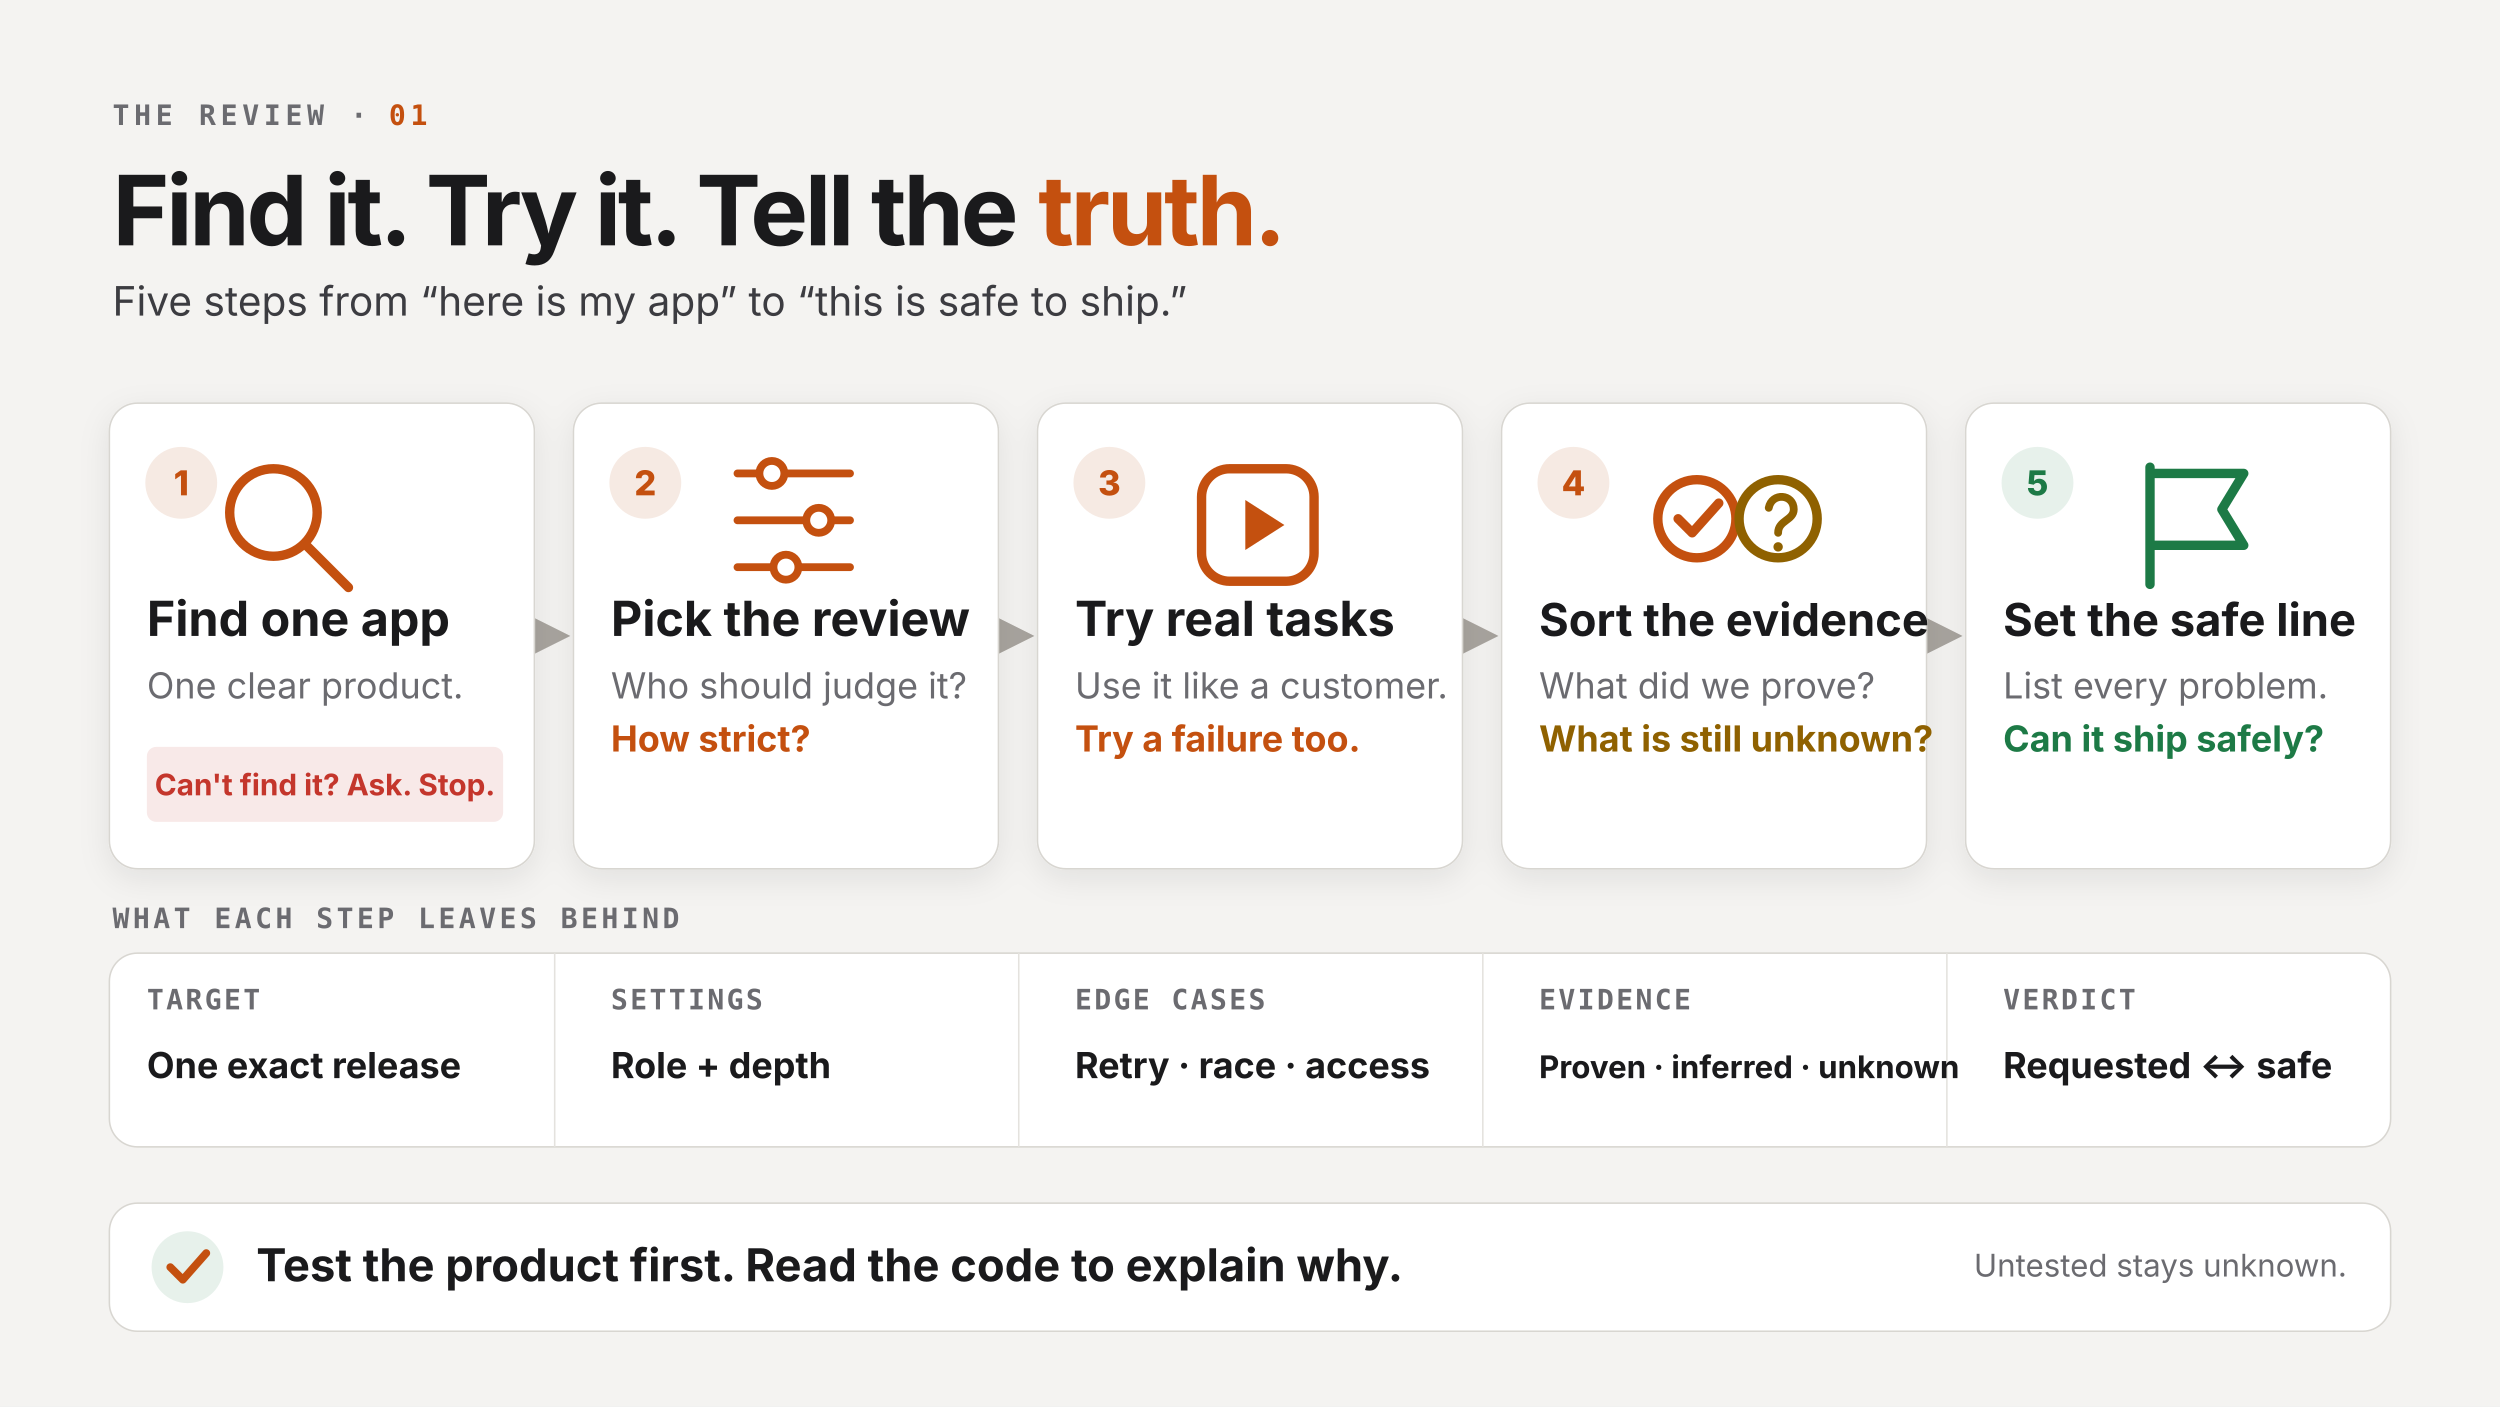
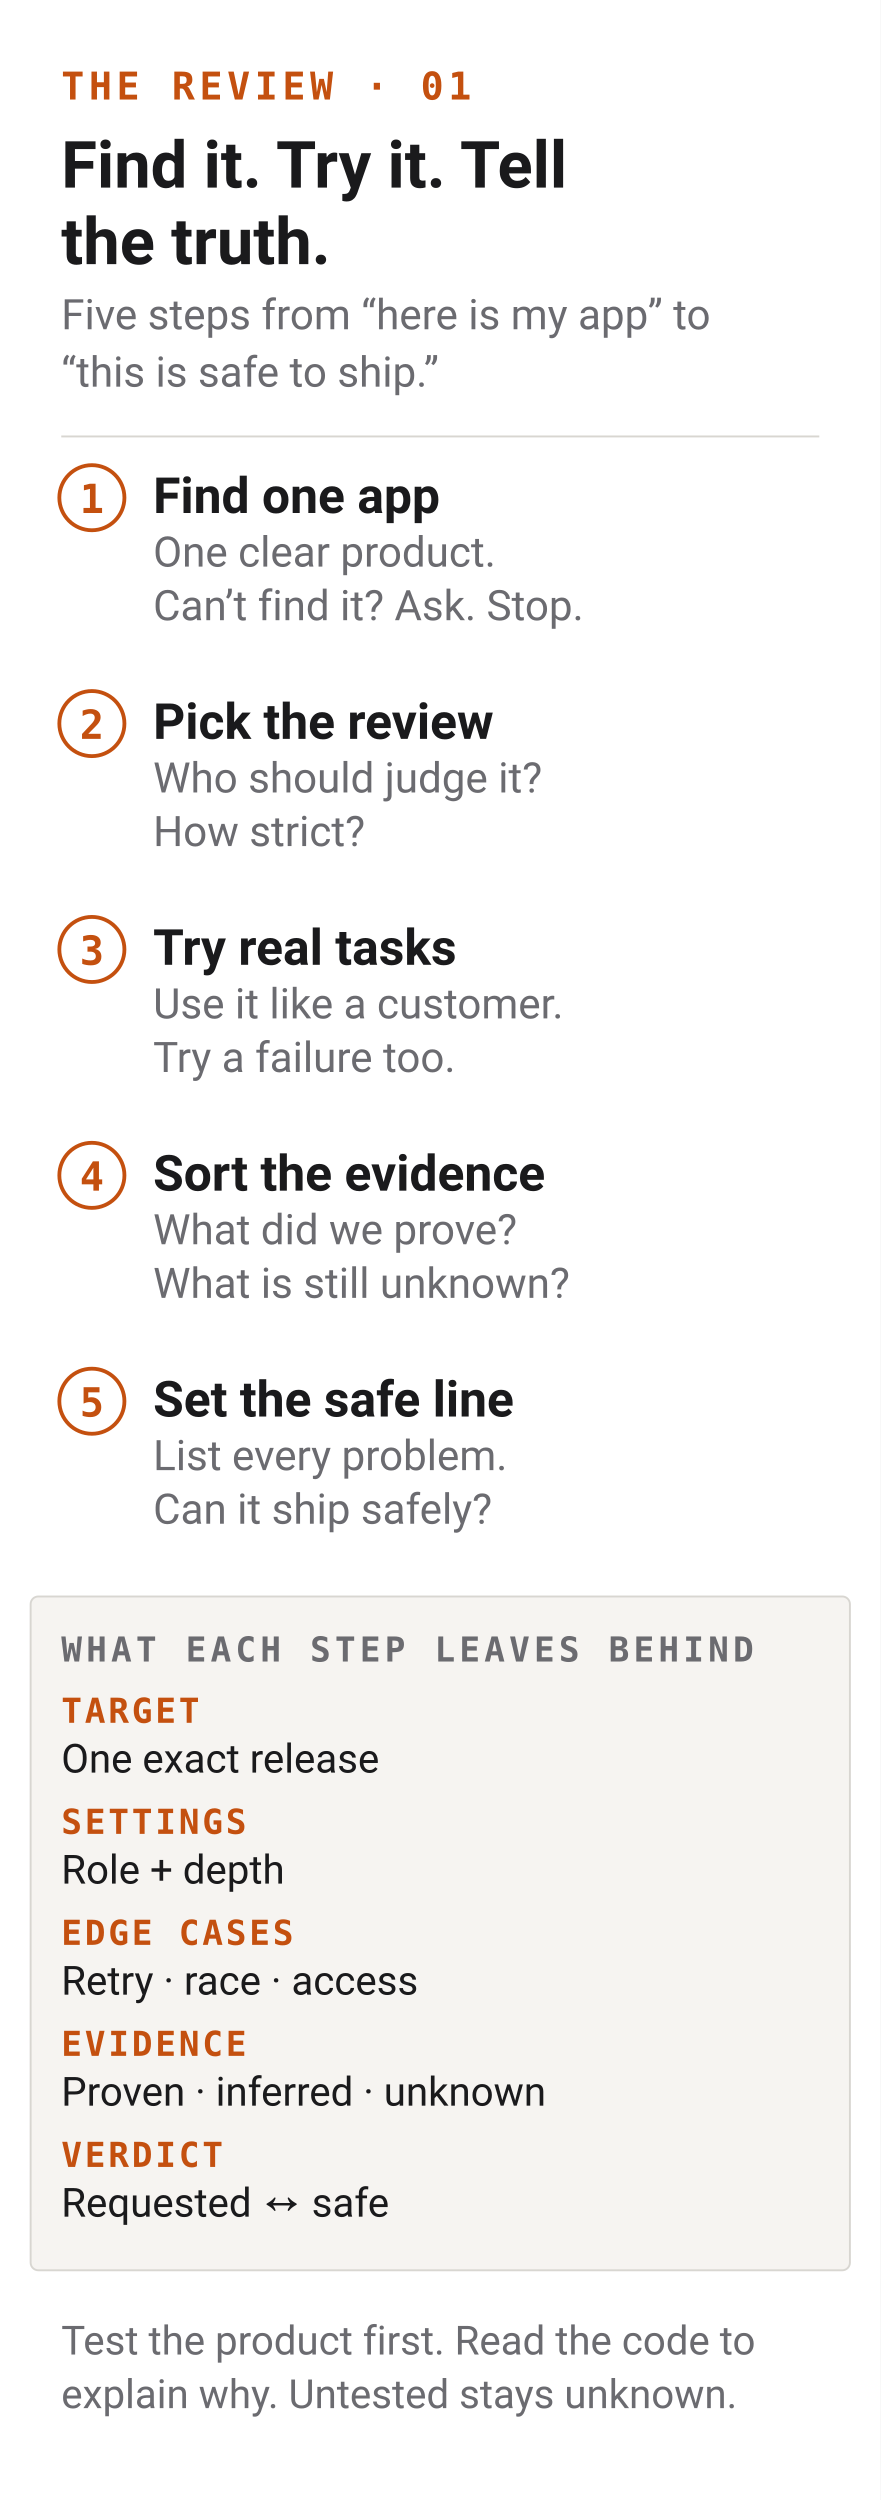
- <svg xmlns="http://www.w3.org/2000/svg" width="1600" height="900" viewBox="0 0 1600 900" role="img" aria-labelledby="title desc">
-   <defs>
-     <filter id="shadow" x="-20%" y="-20%" width="140%" height="150%">
-       <feDropShadow dx="0" dy="6" stdDeviation="10" flood-color="#000000" flood-opacity="0.08" />
-     </filter>
-     <marker id="arrow" markerWidth="12" markerHeight="12" refX="10" refY="6" orient="auto">
-       <path d="M0 0L12 6L0 12Z" fill="#A8A49E" />
-     </marker>
-   </defs>
-   <rect width="1600" height="900" fill="#F4F3F1" />
-   <text x="72" y="80" fill="#6B6B70" font-size="18" font-weight="700" letter-spacing="3" font-family="ui-monospace,'SF Mono',SFMono-Regular,Menlo,Consolas,monospace">THE REVIEW · <tspan fill="#C4500F">01</tspan>
-   </text>
-   <text x="72" y="157" fill="#1A1A1C" font-size="62" font-weight="750" letter-spacing="-2" font-family="-apple-system,BlinkMacSystemFont,'Segoe UI',Inter,Arial,sans-serif">Find it. Try it. Tell the <tspan fill="#C4500F">truth.</tspan>
-   </text>
-   <text x="72" y="202" fill="#3C3C41" font-size="26" font-family="-apple-system,BlinkMacSystemFont,'Segoe UI',Inter,Arial,sans-serif">Five steps from “here is my app” to “this is safe to ship.”</text>
-   <path d="M342 407H357" stroke="#A8A49E" stroke-width="4" marker-end="url(#arrow)" />
-   <path d="M639 407H654" stroke="#A8A49E" stroke-width="4" marker-end="url(#arrow)" />
-   <path d="M936 407H951" stroke="#A8A49E" stroke-width="4" marker-end="url(#arrow)" />
-   <path d="M1233 407H1248" stroke="#A8A49E" stroke-width="4" marker-end="url(#arrow)" />
-   <g filter="url(#shadow)">
-     <rect x="70" y="258" width="272" height="298" rx="18" fill="#FFFFFF" stroke="#D8D6D1" />
-     <rect x="367" y="258" width="272" height="298" rx="18" fill="#FFFFFF" stroke="#D8D6D1" />
-     <rect x="664" y="258" width="272" height="298" rx="18" fill="#FFFFFF" stroke="#D8D6D1" />
-     <rect x="961" y="258" width="272" height="298" rx="18" fill="#FFFFFF" stroke="#D8D6D1" />
-     <rect x="1258" y="258" width="272" height="298" rx="18" fill="#FFFFFF" stroke="#D8D6D1" />
-   </g>
-   <circle cx="116" cy="309" r="23" fill="#F6EAE3" />
-   <text x="116" y="317" text-anchor="middle" fill="#C4500F" font-size="22" font-weight="800" font-family="-apple-system,BlinkMacSystemFont,'Segoe UI',Inter,Arial,sans-serif">1</text>
-   <g transform="translate(175 328)" fill="none" stroke="#C4500F" stroke-width="6" stroke-linecap="round">
-     <circle cx="0" cy="0" r="28" />
-     <path d="M20 20L48 48" />
-   </g>
-   <text x="94" y="407" fill="#1A1A1C" font-size="31" font-weight="750" font-family="-apple-system,BlinkMacSystemFont,'Segoe UI',Inter,Arial,sans-serif">Find one app</text>
-   <text x="94" y="447" fill="#6B6B70" font-size="23" font-family="-apple-system,BlinkMacSystemFont,'Segoe UI',Inter,Arial,sans-serif">One clear product.</text>
-   <rect x="94" y="478" width="228" height="48" rx="6" fill="#F8E9E8" />
-   <text x="208" y="509" text-anchor="middle" fill="#C4362C" font-size="19" font-weight="700" font-family="-apple-system,BlinkMacSystemFont,'Segoe UI',Inter,Arial,sans-serif">Can't find it? Ask. Stop.</text>
-   <g transform="translate(1 0)">
-     <circle cx="412" cy="309" r="23" fill="#F6EAE3" />
-     <text x="412" y="317" text-anchor="middle" fill="#C4500F" font-size="22" font-weight="800" font-family="-apple-system,BlinkMacSystemFont,'Segoe UI',Inter,Arial,sans-serif">2</text>
-     <g transform="translate(471 303)" fill="none" stroke="#C4500F" stroke-width="5" stroke-linecap="round">
-       <path d="M0 0H72M0 30H72M0 60H72" />
-       <circle cx="22" cy="0" r="8" fill="#FFFFFF" />
-       <circle cx="52" cy="30" r="8" fill="#FFFFFF" />
-       <circle cx="31" cy="60" r="8" fill="#FFFFFF" />
-     </g>
-     <text x="390" y="407" fill="#1A1A1C" font-size="31" font-weight="750" font-family="-apple-system,BlinkMacSystemFont,'Segoe UI',Inter,Arial,sans-serif">Pick the review</text>
-     <text x="390" y="447" fill="#6B6B70" font-size="23" font-family="-apple-system,BlinkMacSystemFont,'Segoe UI',Inter,Arial,sans-serif">Who should judge it?</text>
-     <text x="390" y="481" fill="#C4500F" font-size="23" font-weight="650" font-family="-apple-system,BlinkMacSystemFont,'Segoe UI',Inter,Arial,sans-serif">How strict?</text>
-   </g>
-   <g transform="translate(2 0)">
-     <circle cx="708" cy="309" r="23" fill="#F6EAE3" />
-     <text x="708" y="317" text-anchor="middle" fill="#C4500F" font-size="22" font-weight="800" font-family="-apple-system,BlinkMacSystemFont,'Segoe UI',Inter,Arial,sans-serif">3</text>
-     <g transform="translate(767 300)" fill="none" stroke="#C4500F" stroke-width="6" stroke-linecap="round" stroke-linejoin="round">
-       <rect x="0" y="0" width="72" height="72" rx="18" />
-       <path d="M28 20L53 36L28 52Z" fill="#C4500F" stroke="none" />
-     </g>
-     <text x="686" y="407" fill="#1A1A1C" font-size="31" font-weight="750" font-family="-apple-system,BlinkMacSystemFont,'Segoe UI',Inter,Arial,sans-serif">Try real tasks</text>
-     <text x="686" y="447" fill="#6B6B70" font-size="23" font-family="-apple-system,BlinkMacSystemFont,'Segoe UI',Inter,Arial,sans-serif">Use it like a customer.</text>
-     <text x="686" y="481" fill="#C4500F" font-size="23" font-weight="650" font-family="-apple-system,BlinkMacSystemFont,'Segoe UI',Inter,Arial,sans-serif">Try a failure too.</text>
-   </g>
-   <g transform="translate(3 0)">
-     <circle cx="1004" cy="309" r="23" fill="#F6EAE3" />
-     <text x="1004" y="317" text-anchor="middle" fill="#C4500F" font-size="22" font-weight="800" font-family="-apple-system,BlinkMacSystemFont,'Segoe UI',Inter,Arial,sans-serif">4</text>
-     <g transform="translate(1063 302)" fill="none" stroke-linecap="round" stroke-linejoin="round">
-       <circle cx="20" cy="30" r="25" stroke="#C4500F" stroke-width="6" />
-       <path d="M8 30L17 39L34 20" stroke="#C4500F" stroke-width="6" />
-       <circle cx="72" cy="30" r="25" stroke="#8F6100" stroke-width="6" />
-       <path d="M66 23C68 13 82 14 82 24C82 31 72 31 72 39" stroke="#8F6100" stroke-width="5" />
-       <circle cx="72" cy="48" r="3" fill="#8F6100" />
-     </g>
-     <text x="982" y="407" fill="#1A1A1C" font-size="29" font-weight="750" font-family="-apple-system,BlinkMacSystemFont,'Segoe UI',Inter,Arial,sans-serif">Sort the evidence</text>
-     <text x="982" y="447" fill="#6B6B70" font-size="23" font-family="-apple-system,BlinkMacSystemFont,'Segoe UI',Inter,Arial,sans-serif">What did we prove?</text>
-     <text x="982" y="481" fill="#8F6100" font-size="23" font-weight="650" font-family="-apple-system,BlinkMacSystemFont,'Segoe UI',Inter,Arial,sans-serif">What is still unknown?</text>
-   </g>
-   <g transform="translate(4 0)">
-     <circle cx="1300" cy="309" r="23" fill="#E7F1EB" />
-     <text x="1300" y="317" text-anchor="middle" fill="#1D7A46" font-size="22" font-weight="800" font-family="-apple-system,BlinkMacSystemFont,'Segoe UI',Inter,Arial,sans-serif">5</text>
-     <g transform="translate(1362 299)" fill="none" stroke="#1D7A46" stroke-width="6" stroke-linecap="round" stroke-linejoin="round">
-       <path d="M10 75V0M12 4H70L56 27L70 50H12" />
-     </g>
-     <text x="1278" y="407" fill="#1A1A1C" font-size="29" font-weight="750" font-family="-apple-system,BlinkMacSystemFont,'Segoe UI',Inter,Arial,sans-serif">Set the safe line</text>
-     <text x="1278" y="447" fill="#6B6B70" font-size="23" font-family="-apple-system,BlinkMacSystemFont,'Segoe UI',Inter,Arial,sans-serif">List every problem.</text>
-     <text x="1278" y="481" fill="#1D7A46" font-size="23" font-weight="650" font-family="-apple-system,BlinkMacSystemFont,'Segoe UI',Inter,Arial,sans-serif">Can it ship safely?</text>
-   </g>
-   <text x="72" y="594" fill="#6B6B70" font-size="18" font-weight="700" letter-spacing="2.2" font-family="ui-monospace,'SF Mono',SFMono-Regular,Menlo,Consolas,monospace">WHAT EACH STEP LEAVES BEHIND</text>
-   <rect x="70" y="610" width="1460" height="124" rx="18" fill="#FFFFFF" stroke="#D8D6D1" />
-   <path d="M355 610V734M652 610V734M949 610V734M1246 610V734" stroke="#E4E2DE" />
-   <g font-family="ui-monospace,'SF Mono',SFMono-Regular,Menlo,Consolas,monospace" font-size="18" font-weight="700" letter-spacing="1.5" fill="#6B6B70">
-     <text x="94" y="646">TARGET</text>
-     <text x="391" y="646">SETTINGS</text>
-     <text x="688" y="646">EDGE CASES</text>
-     <text x="985" y="646">EVIDENCE</text>
-     <text x="1282" y="646">VERDICT</text>
-   </g>
-   <g font-family="-apple-system,BlinkMacSystemFont,'Segoe UI',Inter,Arial,sans-serif" font-size="23" font-weight="700" fill="#1A1A1C">
-     <text x="94" y="690">One exact release</text>
-     <text x="391" y="690">Role + depth</text>
-     <text x="688" y="690">Retry · race · access</text>
-     <text x="1282" y="690">Requested ↔ safe</text>
-   </g>
-   <text x="985" y="690" fill="#1A1A1C" font-size="20" font-weight="700" font-family="-apple-system,BlinkMacSystemFont,'Segoe UI',Inter,Arial,sans-serif">Proven · inferred · unknown</text>
-   <rect x="70" y="770" width="1460" height="82" rx="18" fill="#FFFFFF" stroke="#D8D6D1" />
-   <circle cx="120" cy="811" r="23" fill="#E7F1EB" />
-   <path d="M109 811L117 819L132 802" fill="none" stroke="#C4500F" stroke-width="5" stroke-linecap="round" stroke-linejoin="round" />
-   <text x="164" y="820" fill="#1A1A1C" font-size="29" font-weight="700" font-family="-apple-system,BlinkMacSystemFont,'Segoe UI',Inter,Arial,sans-serif">Test the product first. Read the code to explain why.</text>
-   <text x="1502" y="817" text-anchor="end" fill="#6B6B70" font-size="20" font-family="-apple-system,BlinkMacSystemFont,'Segoe UI',Inter,Arial,sans-serif">Untested stays unknown.</text>
+ <svg xmlns="http://www.w3.org/2000/svg" width="460" height="1306" viewBox="0 0 460 1306" role="img">
+   <rect width="460" height="1306" fill="#FFFFFF" />
+   <rect x="16" y="834" width="428" height="352" fill="#F6F4F1" stroke="#D8D6D1" stroke-width="1" rx="4" />
+   <text x="32" y="52" font-family="ui-monospace, SFMono-Regular, Menlo, Consolas, monospace" font-size="20" font-weight="600" fill="#C4500F" text-anchor="start" letter-spacing="0.12em">THE REVIEW · 01</text>
+   <text x="32" y="98" font-family="-apple-system, BlinkMacSystemFont, 'Segoe UI', Roboto, Helvetica, Arial, sans-serif" font-size="34" font-weight="600" fill="#1A1A1C" text-anchor="start">Find it. Try it. Tell</text>
+   <text x="32" y="138" font-family="-apple-system, BlinkMacSystemFont, 'Segoe UI', Roboto, Helvetica, Arial, sans-serif" font-size="34" font-weight="600" fill="#1A1A1C" text-anchor="start">the truth.</text>
+   <text x="32" y="172" font-family="-apple-system, BlinkMacSystemFont, 'Segoe UI', Roboto, Helvetica, Arial, sans-serif" font-size="22" font-weight="400" fill="#6B6B70" text-anchor="start">Five steps from “here is my app” to</text>
+   <text x="32" y="202" font-family="-apple-system, BlinkMacSystemFont, 'Segoe UI', Roboto, Helvetica, Arial, sans-serif" font-size="22" font-weight="400" fill="#6B6B70" text-anchor="start">“this is safe to ship.”</text>
+   <line x1="32" y1="228" x2="428" y2="228" stroke="#D8D6D1" stroke-width="1" />
+   <circle cx="48" cy="260" r="17" fill="none" stroke="#C4500F" stroke-width="2" />
+   <text x="48" y="268" font-family="ui-monospace, SFMono-Regular, Menlo, Consolas, monospace" font-size="21" font-weight="600" fill="#C4500F" text-anchor="middle">1</text>
+   <text x="80" y="268" font-family="-apple-system, BlinkMacSystemFont, 'Segoe UI', Roboto, Helvetica, Arial, sans-serif" font-size="26" font-weight="600" fill="#1A1A1C" text-anchor="start">Find one app</text>
+   <text x="80" y="296" font-family="-apple-system, BlinkMacSystemFont, 'Segoe UI', Roboto, Helvetica, Arial, sans-serif" font-size="22" font-weight="400" fill="#6B6B70" text-anchor="start">One clear product.</text>
+   <text x="80" y="324" font-family="-apple-system, BlinkMacSystemFont, 'Segoe UI', Roboto, Helvetica, Arial, sans-serif" font-size="22" font-weight="400" fill="#6B6B70" text-anchor="start">Can’t find it? Ask. Stop.</text>
+   <circle cx="48" cy="378" r="17" fill="none" stroke="#C4500F" stroke-width="2" />
+   <text x="48" y="386" font-family="ui-monospace, SFMono-Regular, Menlo, Consolas, monospace" font-size="21" font-weight="600" fill="#C4500F" text-anchor="middle">2</text>
+   <text x="80" y="386" font-family="-apple-system, BlinkMacSystemFont, 'Segoe UI', Roboto, Helvetica, Arial, sans-serif" font-size="26" font-weight="600" fill="#1A1A1C" text-anchor="start">Pick the review</text>
+   <text x="80" y="414" font-family="-apple-system, BlinkMacSystemFont, 'Segoe UI', Roboto, Helvetica, Arial, sans-serif" font-size="22" font-weight="400" fill="#6B6B70" text-anchor="start">Who should judge it?</text>
+   <text x="80" y="442" font-family="-apple-system, BlinkMacSystemFont, 'Segoe UI', Roboto, Helvetica, Arial, sans-serif" font-size="22" font-weight="400" fill="#6B6B70" text-anchor="start">How strict?</text>
+   <circle cx="48" cy="496" r="17" fill="none" stroke="#C4500F" stroke-width="2" />
+   <text x="48" y="504" font-family="ui-monospace, SFMono-Regular, Menlo, Consolas, monospace" font-size="21" font-weight="600" fill="#C4500F" text-anchor="middle">3</text>
+   <text x="80" y="504" font-family="-apple-system, BlinkMacSystemFont, 'Segoe UI', Roboto, Helvetica, Arial, sans-serif" font-size="26" font-weight="600" fill="#1A1A1C" text-anchor="start">Try real tasks</text>
+   <text x="80" y="532" font-family="-apple-system, BlinkMacSystemFont, 'Segoe UI', Roboto, Helvetica, Arial, sans-serif" font-size="22" font-weight="400" fill="#6B6B70" text-anchor="start">Use it like a customer.</text>
+   <text x="80" y="560" font-family="-apple-system, BlinkMacSystemFont, 'Segoe UI', Roboto, Helvetica, Arial, sans-serif" font-size="22" font-weight="400" fill="#6B6B70" text-anchor="start">Try a failure too.</text>
+   <circle cx="48" cy="614" r="17" fill="none" stroke="#C4500F" stroke-width="2" />
+   <text x="48" y="622" font-family="ui-monospace, SFMono-Regular, Menlo, Consolas, monospace" font-size="21" font-weight="600" fill="#C4500F" text-anchor="middle">4</text>
+   <text x="80" y="622" font-family="-apple-system, BlinkMacSystemFont, 'Segoe UI', Roboto, Helvetica, Arial, sans-serif" font-size="26" font-weight="600" fill="#1A1A1C" text-anchor="start">Sort the evidence</text>
+   <text x="80" y="650" font-family="-apple-system, BlinkMacSystemFont, 'Segoe UI', Roboto, Helvetica, Arial, sans-serif" font-size="22" font-weight="400" fill="#6B6B70" text-anchor="start">What did we prove?</text>
+   <text x="80" y="678" font-family="-apple-system, BlinkMacSystemFont, 'Segoe UI', Roboto, Helvetica, Arial, sans-serif" font-size="22" font-weight="400" fill="#6B6B70" text-anchor="start">What is still unknown?</text>
+   <circle cx="48" cy="732" r="17" fill="none" stroke="#C4500F" stroke-width="2" />
+   <text x="48" y="740" font-family="ui-monospace, SFMono-Regular, Menlo, Consolas, monospace" font-size="21" font-weight="600" fill="#C4500F" text-anchor="middle">5</text>
+   <text x="80" y="740" font-family="-apple-system, BlinkMacSystemFont, 'Segoe UI', Roboto, Helvetica, Arial, sans-serif" font-size="26" font-weight="600" fill="#1A1A1C" text-anchor="start">Set the safe line</text>
+   <text x="80" y="768" font-family="-apple-system, BlinkMacSystemFont, 'Segoe UI', Roboto, Helvetica, Arial, sans-serif" font-size="22" font-weight="400" fill="#6B6B70" text-anchor="start">List every problem.</text>
+   <text x="80" y="796" font-family="-apple-system, BlinkMacSystemFont, 'Segoe UI', Roboto, Helvetica, Arial, sans-serif" font-size="22" font-weight="400" fill="#6B6B70" text-anchor="start">Can it ship safely?</text>
+   <text x="32" y="868" font-family="ui-monospace, SFMono-Regular, Menlo, Consolas, monospace" font-size="18" font-weight="600" fill="#6B6B70" text-anchor="start" letter-spacing="0.12em">WHAT EACH STEP LEAVES BEHIND</text>
+   <text x="32" y="900" font-family="ui-monospace, SFMono-Regular, Menlo, Consolas, monospace" font-size="18" font-weight="600" fill="#C4500F" text-anchor="start" letter-spacing="0.08em">TARGET</text>
+   <text x="32" y="926" font-family="-apple-system, BlinkMacSystemFont, 'Segoe UI', Roboto, Helvetica, Arial, sans-serif" font-size="21" font-weight="400" fill="#1A1A1C" text-anchor="start">One exact release</text>
+   <text x="32" y="958" font-family="ui-monospace, SFMono-Regular, Menlo, Consolas, monospace" font-size="18" font-weight="600" fill="#C4500F" text-anchor="start" letter-spacing="0.08em">SETTINGS</text>
+   <text x="32" y="984" font-family="-apple-system, BlinkMacSystemFont, 'Segoe UI', Roboto, Helvetica, Arial, sans-serif" font-size="21" font-weight="400" fill="#1A1A1C" text-anchor="start">Role + depth</text>
+   <text x="32" y="1016" font-family="ui-monospace, SFMono-Regular, Menlo, Consolas, monospace" font-size="18" font-weight="600" fill="#C4500F" text-anchor="start" letter-spacing="0.08em">EDGE CASES</text>
+   <text x="32" y="1042" font-family="-apple-system, BlinkMacSystemFont, 'Segoe UI', Roboto, Helvetica, Arial, sans-serif" font-size="21" font-weight="400" fill="#1A1A1C" text-anchor="start">Retry · race · access</text>
+   <text x="32" y="1074" font-family="ui-monospace, SFMono-Regular, Menlo, Consolas, monospace" font-size="18" font-weight="600" fill="#C4500F" text-anchor="start" letter-spacing="0.08em">EVIDENCE</text>
+   <text x="32" y="1100" font-family="-apple-system, BlinkMacSystemFont, 'Segoe UI', Roboto, Helvetica, Arial, sans-serif" font-size="21" font-weight="400" fill="#1A1A1C" text-anchor="start">Proven · inferred · unknown</text>
+   <text x="32" y="1132" font-family="ui-monospace, SFMono-Regular, Menlo, Consolas, monospace" font-size="18" font-weight="600" fill="#C4500F" text-anchor="start" letter-spacing="0.08em">VERDICT</text>
+   <text x="32" y="1158" font-family="-apple-system, BlinkMacSystemFont, 'Segoe UI', Roboto, Helvetica, Arial, sans-serif" font-size="21" font-weight="400" fill="#1A1A1C" text-anchor="start">Requested ↔ safe</text>
+   <text x="32" y="1230" font-family="-apple-system, BlinkMacSystemFont, 'Segoe UI', Roboto, Helvetica, Arial, sans-serif" font-size="21" font-weight="400" fill="#6B6B70" text-anchor="start">Test the product first. Read the code to</text>
+   <text x="32" y="1258" font-family="-apple-system, BlinkMacSystemFont, 'Segoe UI', Roboto, Helvetica, Arial, sans-serif" font-size="21" font-weight="400" fill="#6B6B70" text-anchor="start">explain why. Untested stays unknown.</text>
</svg>
